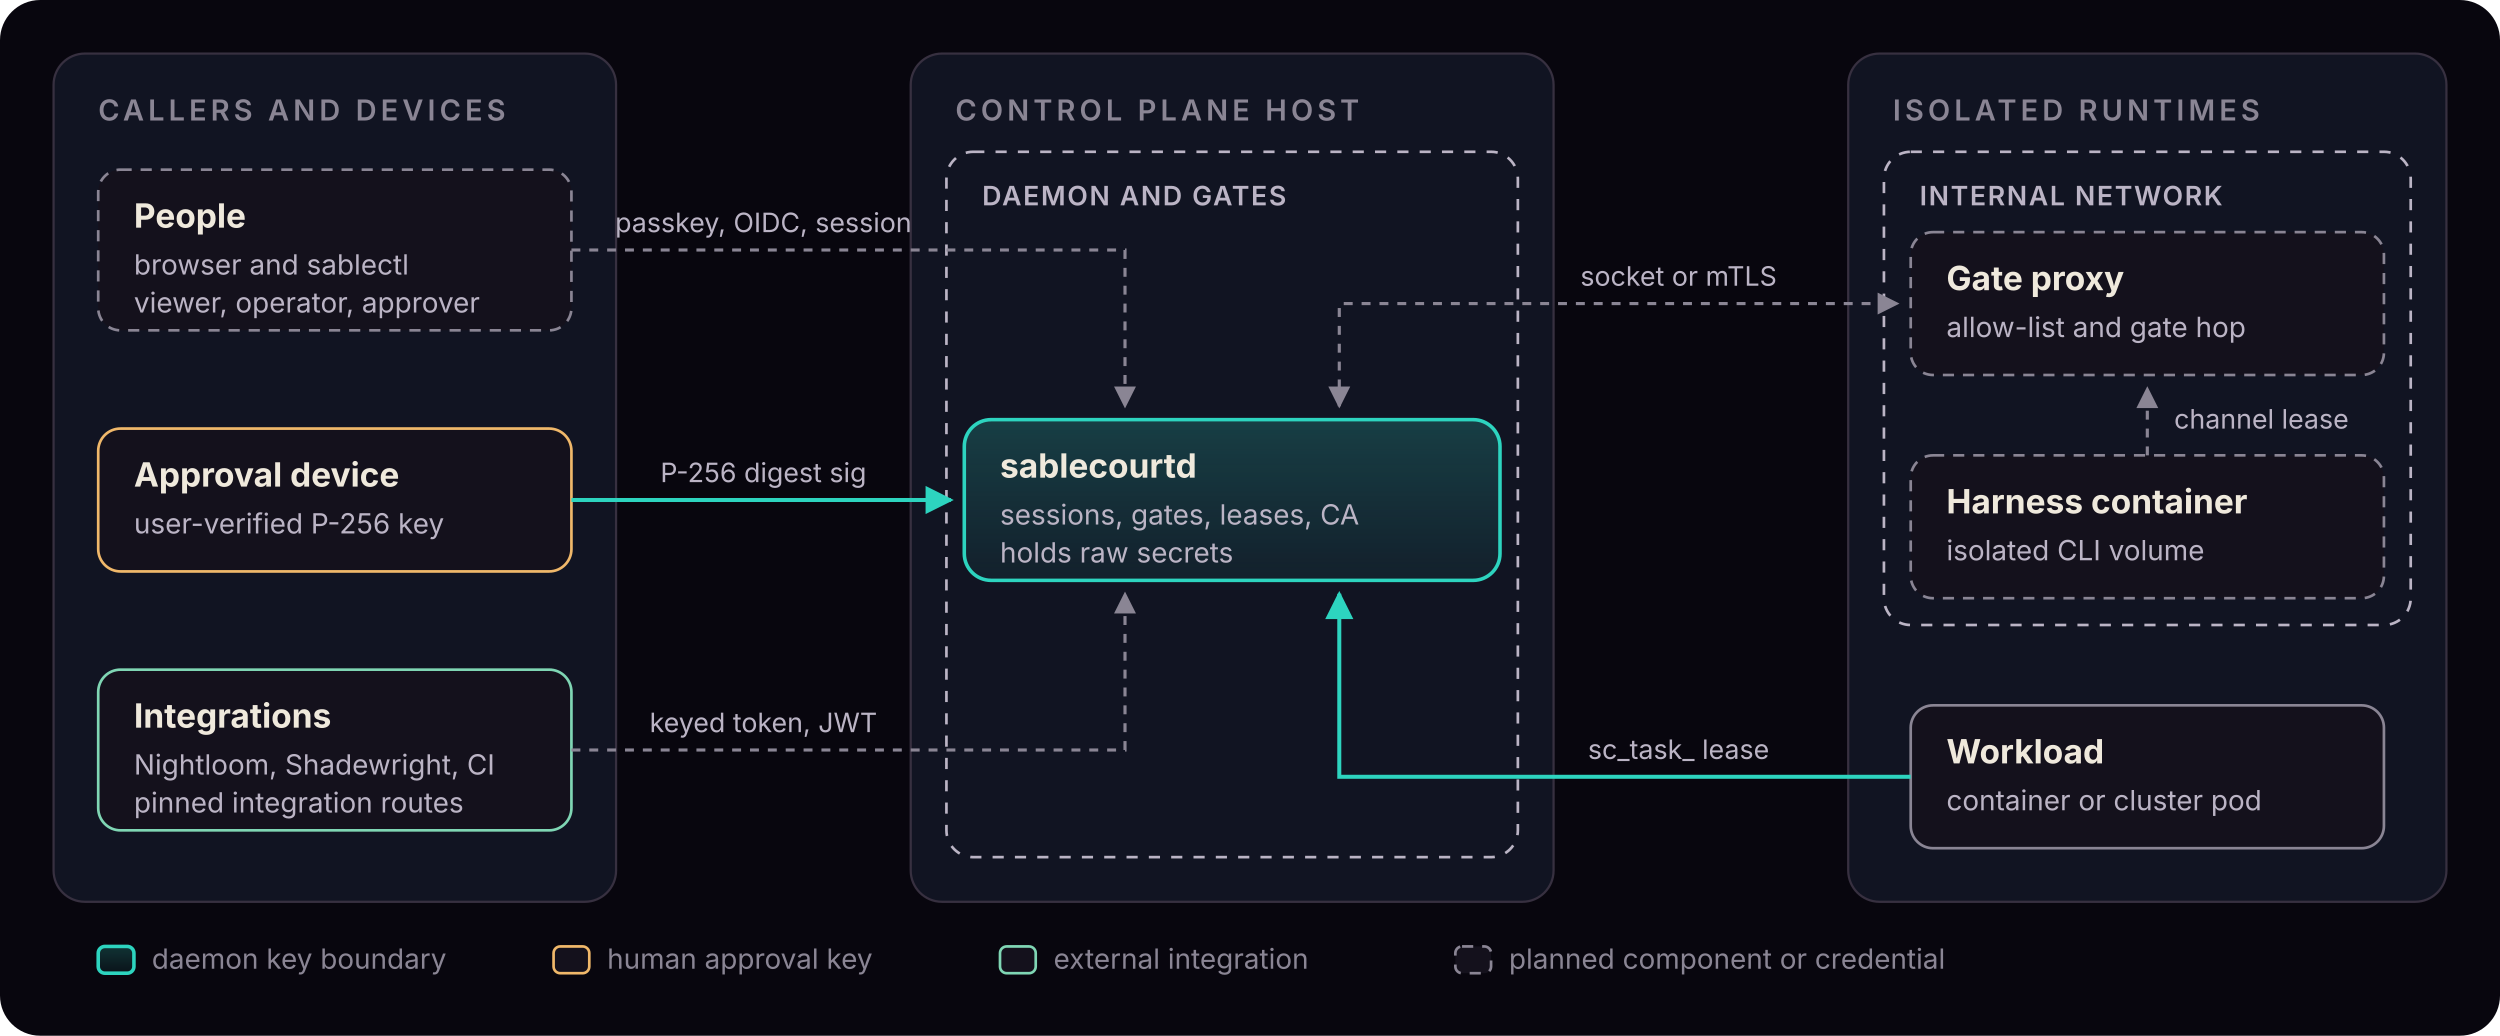
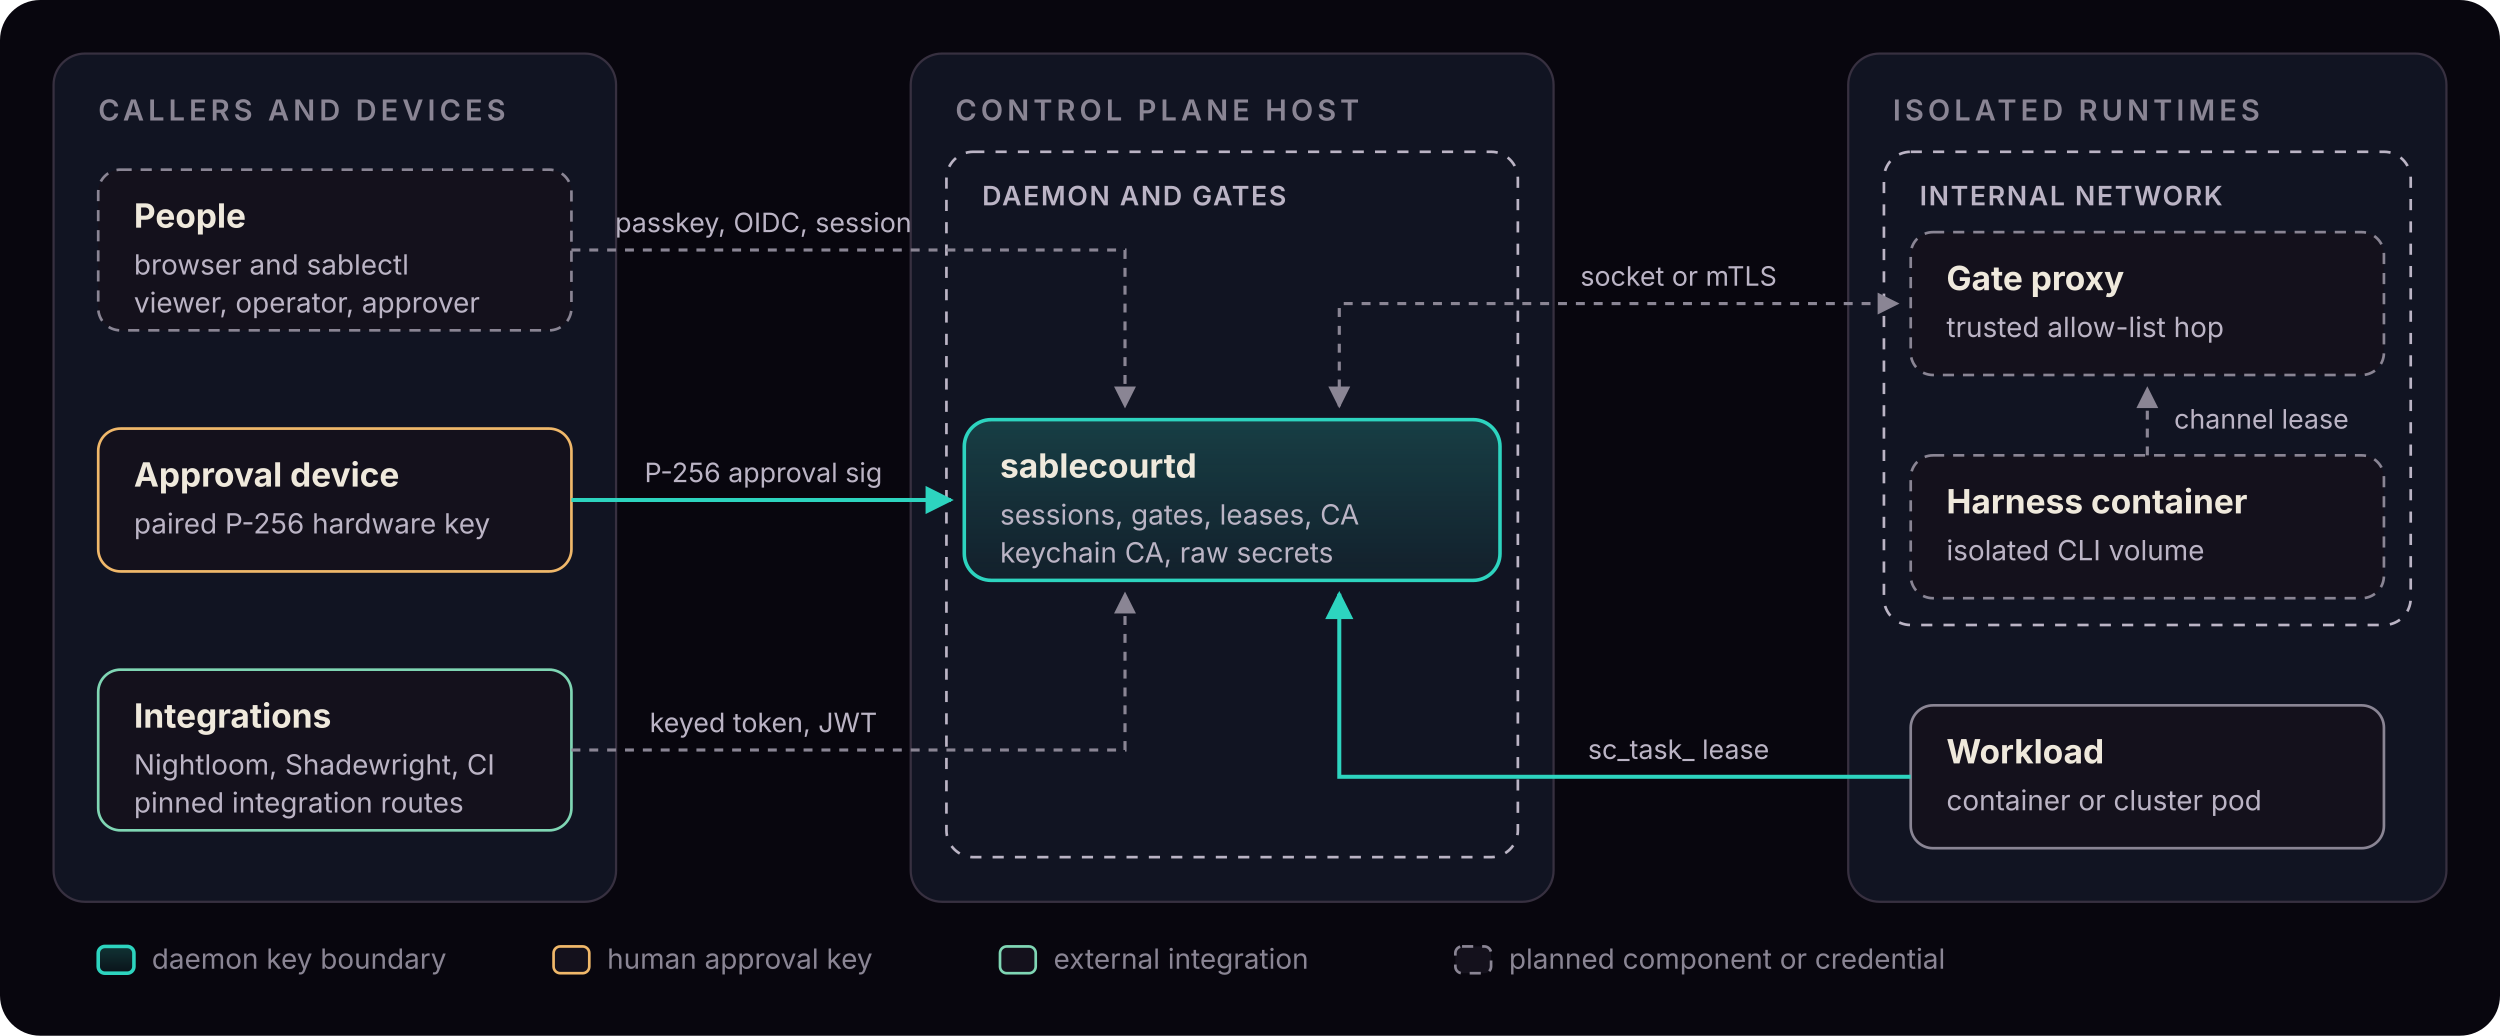
<svg xmlns="http://www.w3.org/2000/svg" viewBox="0 0 1120 464" role="img" aria-labelledby="t d" data-diagram="components" font-family="system-ui, -apple-system, BlinkMacSystemFont, 'Segoe UI', sans-serif">
  <defs>
    <marker id="a" viewBox="0 0 10 10" refX="9" refY="5" markerWidth="7" markerHeight="7" orient="auto-start-reverse">
      <path d="M0 0 10 5 0 10z" fill="#2dd4bf" />
    </marker>
    <marker id="m" viewBox="0 0 10 10" refX="9" refY="5" markerWidth="7" markerHeight="7" orient="auto-start-reverse">
      <path d="M0 0 10 5 0 10z" fill="#8a8594" />
    </marker>
    <marker id="x" viewBox="0 0 10 10" refX="9" refY="5" markerWidth="7" markerHeight="7" orient="auto-start-reverse">
      <path d="M0 0 10 5 0 10z" fill="#f87171" />
    </marker>
    <linearGradient id="glow" x1="0" y1="0" x2="0" y2="1">
      <stop offset="0" stop-color="#2dd4bf" stop-opacity=".22" />
      <stop offset="1" stop-color="#2dd4bf" stop-opacity=".06" />
    </linearGradient>
    <style>
      .lane{fill:#111422;stroke:#373040}
      .lanet{fill:#8a8594;font-size:13px;font-weight:600;letter-spacing:.14em}
      .box{fill:#14111c;stroke:#8a8594;stroke-width:1.2}
      .key{fill:url(#glow);stroke:#2dd4bf;stroke-width:1.6}
      .ext{fill:#14111c;stroke:#7fd6b4;stroke-width:1.2}
      .plan{fill:#14111c;stroke:#8a8594;stroke-width:1.2;stroke-dasharray:5 4}
      .wait{fill:#14111c;stroke:#f0b86a;stroke-width:1.2}
      .bad{fill:#14111c;stroke:#f87171;stroke-width:1.2}
      .frame{fill:none;stroke:#bbb4c5;stroke-dasharray:5 5;stroke-width:1.2}
      .h{fill:#efe9dc;font-size:15px;font-weight:650}
      .s{fill:#bbb4c5;font-size:12.5px}
      .cap{fill:#8a8594;font-size:12.5px}
      .pn{fill:#8a8594;font-size:12px;font-weight:600;letter-spacing:.06em}
      .n{fill:#2dd4bf;font-size:12px;font-weight:700;letter-spacing:.08em}
      .idt{fill:#bbb4c5;font-size:12px;font-weight:600;letter-spacing:.06em}
      .lbl{fill:#bbb4c5;font-size:12px}
      .no{fill:#f87171;font-size:13px;font-weight:650}
      .f{stroke:#2dd4bf;stroke-width:1.8;fill:none}
      .r{stroke:#8a8594;stroke-width:1.4;fill:none;stroke-dasharray:4 4}
      .deny{stroke:#f87171;stroke-width:1.4;fill:none;stroke-dasharray:4 4}
      .life{stroke:#373040;stroke-width:1.2;fill:none;stroke-dasharray:4 4}
    </style>
  </defs>
  <rect width="1120" height="464" rx="18" fill="#08060e" />
  <rect class="lane" x="24" y="24" width="252" height="380" rx="14" />
  <text class="lanet" x="44" y="54">CALLERS AND DEVICES</text>
  <rect class="lane" x="408" y="24" width="288" height="380" rx="14" />
  <text class="lanet" x="428" y="54">CONTROL PLANE HOST</text>
  <rect class="frame" x="424" y="68" width="256" height="316" rx="12" />
  <text class="idt" x="440" y="92">DAEMON AND GATES</text>
  <rect class="lane" x="828" y="24" width="268" height="380" rx="14" />
  <text class="lanet" x="848" y="54">ISOLATED RUNTIMES</text>
  <rect class="frame" x="844" y="68" width="236" height="212" rx="12" />
  <text class="idt" x="860" y="92">INTERNAL NETWORK</text>
  <rect class="plan" x="44" y="76" width="212" height="72" rx="10" />
  <text class="h" x="60" y="102">People</text>
  <text class="s" x="60" y="123">browser and sablectl</text>
  <text class="s" x="60" y="140">viewer, operator, approver</text>
  <rect class="wait" x="44" y="192" width="212" height="64" rx="10" />
  <text class="h" x="60" y="218">Approval device</text>
-   <text class="s" x="60" y="239">user-verified P-256 key</text>
+   <text class="s" x="60" y="239">paired P-256 hardware key</text>
  <rect class="ext" x="44" y="300" width="212" height="72" rx="10" />
  <text class="h" x="60" y="326">Integrations</text>
  <text class="s" x="60" y="347">Nightloom, Shadewright, CI</text>
  <text class="s" x="60" y="364">pinned integration routes</text>
  <rect class="key" x="432" y="188" width="240" height="72" rx="12" />
  <text class="h" x="448" y="214">sablecourtd</text>
  <text class="s" x="448" y="235">sessions, gates, leases, CA</text>
-   <text class="s" x="448" y="252">holds raw secrets</text>
+   <text class="s" x="448" y="252">keychain CA, raw secrets</text>
  <rect class="plan" x="856" y="104" width="212" height="64" rx="10" />
  <text class="h" x="872" y="130">Gate proxy</text>
-   <text class="s" x="872" y="151">allow-list and gate hop</text>
+   <text class="s" x="872" y="151">trusted allow-list hop</text>
  <rect class="plan" x="856" y="204" width="212" height="64" rx="10" />
  <text class="h" x="872" y="230">Harness container</text>
  <text class="s" x="872" y="251">isolated CLI volume</text>
  <rect class="box" x="856" y="316" width="212" height="64" rx="10" />
  <text class="h" x="872" y="342">Workload</text>
  <text class="s" x="872" y="363">container or cluster pod</text>
  <path class="r" d="M256 112H504V182" marker-end="url(#m)" />
  <text class="lbl" x="342" y="104" text-anchor="middle">passkey, OIDC, session</text>
  <path class="f" d="M256 224H426" marker-end="url(#a)" />
-   <text class="lbl" x="342" y="216" text-anchor="middle">P-256 digest sig</text>
+   <text class="lbl" x="342" y="216" text-anchor="middle">P-256 approval sig</text>
  <path class="r" d="M256 336H504V266" marker-end="url(#m)" />
  <text class="lbl" x="342" y="328" text-anchor="middle">keyed token, JWT</text>
  <path class="r" d="M600 182V136H850" marker-start="url(#m)" marker-end="url(#m)" />
  <text class="lbl" x="752" y="128" text-anchor="middle">socket or mTLS</text>
  <path class="r" d="M962 204V174" marker-end="url(#m)" />
  <text class="lbl" x="974" y="192">channel lease</text>
  <path class="f" d="M856 348H600V266" marker-end="url(#a)" />
  <text class="lbl" x="752" y="340" text-anchor="middle">sc_task_ lease</text>
  <rect class="key" x="44" y="424" width="16" height="12" rx="3" />
  <text class="cap" x="68" y="434">daemon key boundary</text>
  <rect class="wait" x="248" y="424" width="16" height="12" rx="3" />
  <text class="cap" x="272" y="434">human approval key</text>
  <rect class="ext" x="448" y="424" width="16" height="12" rx="3" />
  <text class="cap" x="472" y="434">external integration</text>
  <rect class="plan" x="652" y="424" width="16" height="12" rx="3" />
  <text class="cap" x="676" y="434">planned component or credential</text>
</svg>
